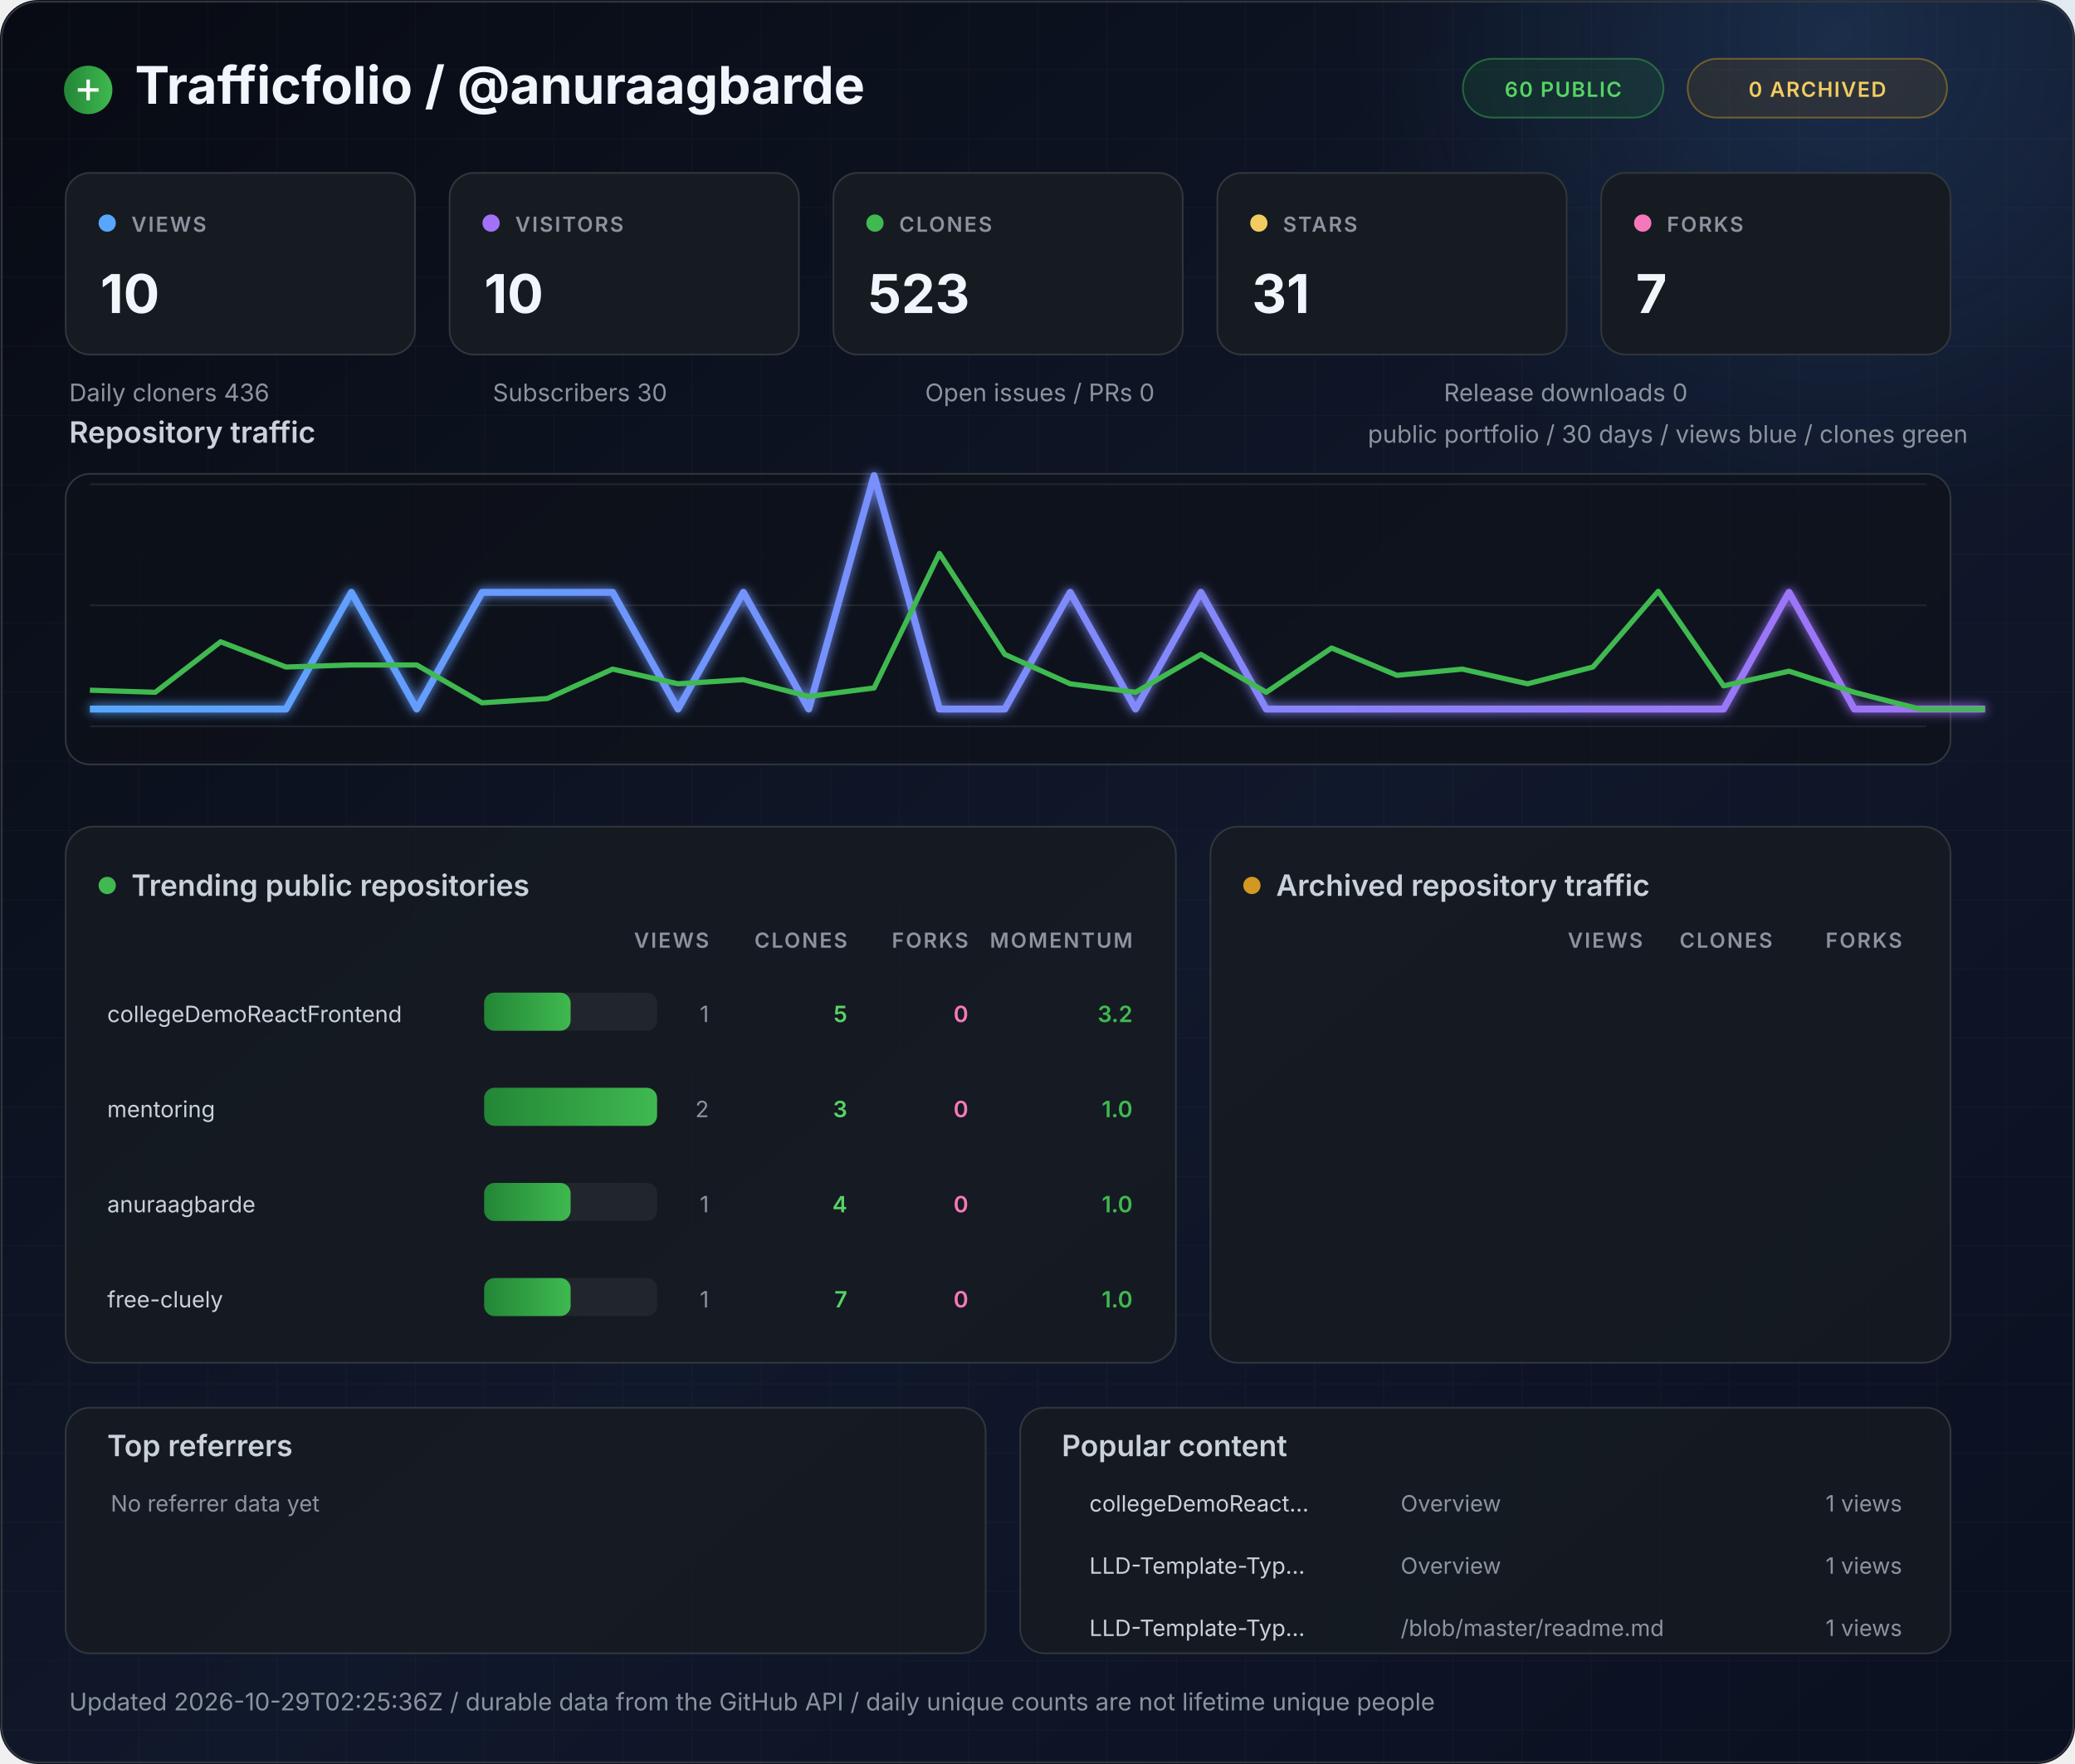
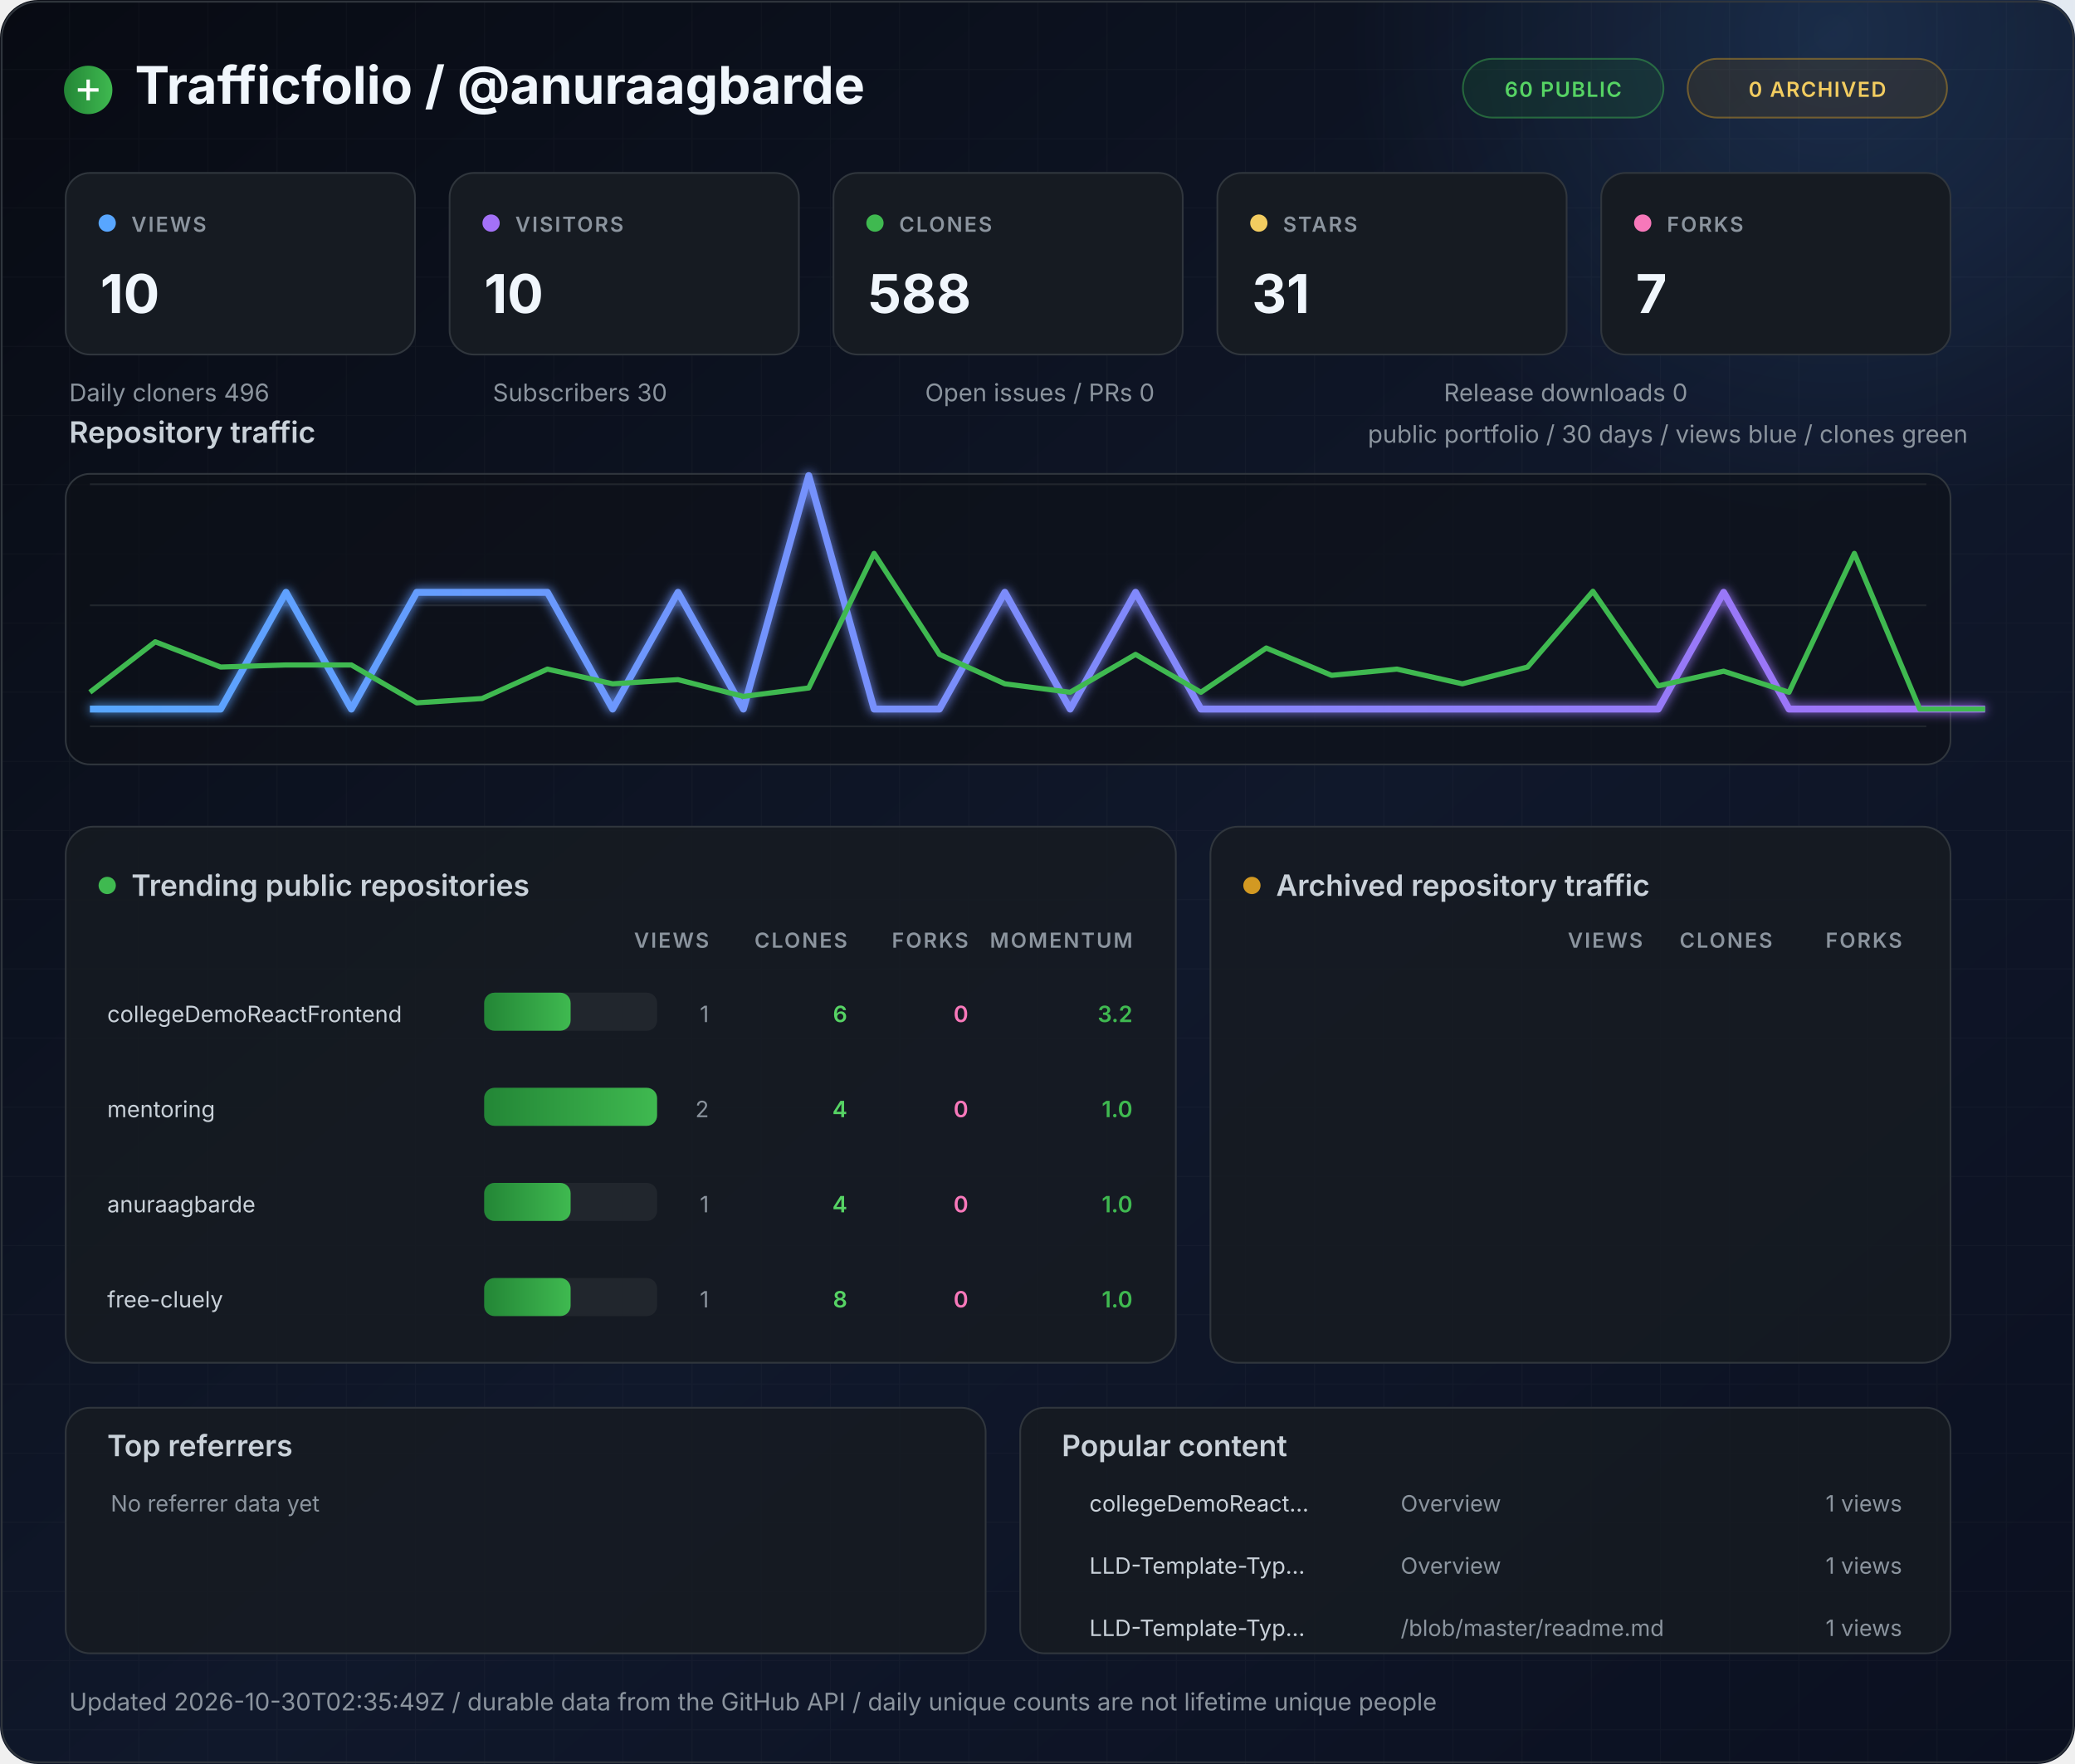
<svg xmlns="http://www.w3.org/2000/svg" width="1200" height="1020" viewBox="0 0 1200 1020" role="img" aria-label="Trafficfolio GitHub analytics dashboard for anuraagbarde">
  <defs>
    <linearGradient id="bg" x1="0" y1="0" x2="1" y2="1">
      <stop stop-color="#080b13" />
      <stop offset=".55" stop-color="#10182b" />
      <stop offset="1" stop-color="#0b1020" />
    </linearGradient>
    <linearGradient id="line" x1="0" y1="0" x2="1" y2="0">
      <stop stop-color="#58a6ff" />
      <stop offset="1" stop-color="#a371f7" />
    </linearGradient>
    <linearGradient id="bar" x1="0" y1="0" x2="1" y2="0">
      <stop stop-color="#238636" />
      <stop offset="1" stop-color="#3fb950" />
    </linearGradient>
    <linearGradient id="archiveBar" x1="0" y1="0" x2="1" y2="0">
      <stop stop-color="#9e6a03" />
      <stop offset="1" stop-color="#f2cc60" />
    </linearGradient>
    <radialGradient id="ambient">
      <stop stop-color="#58a6ff" stop-opacity=".16" />
      <stop offset="1" stop-color="#58a6ff" stop-opacity="0" />
    </radialGradient>
    <pattern id="grid" width="40" height="40" patternUnits="userSpaceOnUse">
      <path d="M40 0H0V40" fill="none" stroke="#ffffff" stroke-opacity=".025" />
    </pattern>
    <filter id="glow">
      <feGaussianBlur stdDeviation="3" result="b" />
      <feMerge>
        <feMergeNode in="b" />
        <feMergeNode in="SourceGraphic" />
      </feMerge>
    </filter>
    <style>
    .title{font:750 30px -apple-system,BlinkMacSystemFont,"Segoe UI",sans-serif;fill:#f0f6fc}
    .subtitle{font:14px -apple-system,BlinkMacSystemFont,"Segoe UI",sans-serif;fill:#8b949e}
    .label{font:600 12px -apple-system,BlinkMacSystemFont,"Segoe UI",sans-serif;fill:#8b949e;letter-spacing:1px}
    .metric{font:700 31px -apple-system,BlinkMacSystemFont,"Segoe UI",sans-serif;fill:#f0f6fc}
    .section{font:600 17px -apple-system,BlinkMacSystemFont,"Segoe UI",sans-serif;fill:#c9d1d9}
    .repo,.value,.trend,.archive,.clone,.fork{font:13px -apple-system,BlinkMacSystemFont,"Segoe UI",sans-serif;fill:#c9d1d9}
    .value{fill:#8b949e} .trend{fill:#3fb950;font-weight:600} .archive{fill:#d29922}
    .clone{fill:#56d364;font-weight:600} .fork{fill:#f778ba;font-weight:600}
    .pill{font:600 12px -apple-system,BlinkMacSystemFont,"Segoe UI",sans-serif;letter-spacing:.7px}
  </style>
  </defs>
  <rect width="1200" height="1020" rx="22" fill="url(#bg)" />
  <rect width="1200" height="1020" rx="22" fill="url(#grid)" />
  <circle cx="1060" cy="20" r="280" fill="url(#ambient)" />
  <rect x="1" y="1" width="1198" height="1018" rx="21" fill="none" stroke="#30363d" />
  <circle cx="51" cy="52" r="14" fill="url(#bar)" />
  <path d="M45 52h12M51 46v12" stroke="#fff" stroke-width="2" />
  <text x="78" y="60" class="title">Trafficfolio / @anuraagbarde</text>
  <rect x="846" y="34" width="116" height="34" rx="17" fill="#238636" fill-opacity=".16" stroke="#3fb950" stroke-opacity=".45" />
  <text x="904" y="56" text-anchor="middle" class="pill" fill="#56d364">60 PUBLIC</text>
  <rect x="976" y="34" width="150" height="34" rx="17" fill="#9e6a03" fill-opacity=".14" stroke="#d29922" stroke-opacity=".45" />
  <text x="1051" y="56" text-anchor="middle" class="pill" fill="#f2cc60">0 ARCHIVED</text>
  <rect x="38" y="100" width="202" height="105" rx="14" fill="#161b22" stroke="#30363d" />
  <circle cx="62" cy="129" r="5" fill="#58a6ff" />
  <text x="76" y="134" class="label">VIEWS</text>
  <text x="58" y="181" class="metric">10</text>
  <rect x="260" y="100" width="202" height="105" rx="14" fill="#161b22" stroke="#30363d" />
  <circle cx="284" cy="129" r="5" fill="#a371f7" />
  <text x="298" y="134" class="label">VISITORS</text>
  <text x="280" y="181" class="metric">10</text>
  <rect x="482" y="100" width="202" height="105" rx="14" fill="#161b22" stroke="#30363d" />
  <circle cx="506" cy="129" r="5" fill="#3fb950" />
  <text x="520" y="134" class="label">CLONES</text>
-   <text x="502" y="181" class="metric">523</text>
+   <text x="502" y="181" class="metric">588</text>
  <rect x="704" y="100" width="202" height="105" rx="14" fill="#161b22" stroke="#30363d" />
  <circle cx="728" cy="129" r="5" fill="#f2cc60" />
  <text x="742" y="134" class="label">STARS</text>
  <text x="724" y="181" class="metric">31</text>
  <rect x="926" y="100" width="202" height="105" rx="14" fill="#161b22" stroke="#30363d" />
  <circle cx="950" cy="129" r="5" fill="#f778ba" />
  <text x="964" y="134" class="label">FORKS</text>
  <text x="946" y="181" class="metric">7</text>
-   <text x="40" y="232" class="subtitle">Daily cloners 436</text>
+   <text x="40" y="232" class="subtitle">Daily cloners 496</text>
  <text x="285" y="232" class="subtitle">Subscribers 30</text>
  <text x="535" y="232" class="subtitle">Open issues / PRs 0</text>
  <text x="835" y="232" class="subtitle">Release downloads 0</text>
  <text x="40" y="256" class="section">Repository traffic</text>
  <text x="1138" y="256" text-anchor="end" class="subtitle">public portfolio / 30 days / views blue / clones green</text>
  <rect x="38" y="274" width="1090" height="168" rx="14" fill="#0d1117" fill-opacity=".62" stroke="#30363d" />
  <line x1="52" y1="420" x2="1114" y2="420" stroke="#21262d" />
  <line x1="52" y1="350" x2="1114" y2="350" stroke="#21262d" />
  <line x1="52" y1="280" x2="1114" y2="280" stroke="#21262d" />
-   <polyline points="52.0,410.0 89.8,410.0 127.6,410.0 165.4,410.0 203.2,342.5 241.0,410.0 278.8,342.5 316.6,342.5 354.3,342.5 392.1,410.0 429.9,342.5 467.7,410.0 505.5,275.0 543.3,410.0 581.1,410.0 618.9,342.5 656.7,410.0 694.5,342.5 732.3,410.0 770.1,410.0 807.9,410.0 845.7,410.0 883.4,410.0 921.2,410.0 959.0,410.0 996.8,410.0 1034.6,342.5 1072.4,410.0 1110.2,410.0 1148.0,410.0" fill="none" stroke="url(#line)" stroke-width="4" stroke-linejoin="round" filter="url(#glow)" />
-   <polyline points="52.0,399.1 89.8,400.3 127.6,371.1 165.4,385.7 203.2,384.5 241.0,384.5 278.8,406.4 316.6,403.9 354.3,386.9 392.1,395.4 429.9,393.0 467.7,402.7 505.5,397.8 543.3,320.0 581.1,378.4 618.9,395.4 656.7,400.3 694.5,378.4 732.3,400.3 770.1,374.7 807.9,390.5 845.7,386.9 883.4,395.4 921.2,385.7 959.0,341.9 996.8,396.6 1034.6,388.1 1072.4,400.3 1110.2,410.0 1148.0,410.0" fill="none" stroke="#3fb950" stroke-width="3" stroke-linejoin="round" />
+   <polyline points="52.0,410.0 89.8,410.0 127.6,410.0 165.4,342.5 203.2,410.0 241.0,342.5 278.8,342.5 316.6,342.5 354.3,410.0 392.1,342.5 429.9,410.0 467.7,275.0 505.5,410.0 543.3,410.0 581.1,342.5 618.9,410.0 656.7,342.5 694.5,410.0 732.3,410.0 770.1,410.0 807.9,410.0 845.7,410.0 883.4,410.0 921.2,410.0 959.0,410.0 996.8,342.5 1034.6,410.0 1072.4,410.0 1110.2,410.0 1148.0,410.0" fill="none" stroke="url(#line)" stroke-width="4" stroke-linejoin="round" filter="url(#glow)" />
+   <polyline points="52.0,400.3 89.8,371.1 127.6,385.7 165.4,384.5 203.2,384.5 241.0,406.4 278.8,403.9 316.6,386.9 354.3,395.4 392.1,393.0 429.9,402.7 467.7,397.8 505.5,320.0 543.3,378.4 581.1,395.4 618.9,400.3 656.7,378.4 694.5,400.3 732.3,374.7 770.1,390.5 807.9,386.9 845.7,395.4 883.4,385.7 921.2,341.9 959.0,396.6 996.8,388.1 1034.6,400.3 1072.4,320.0 1110.2,410.0 1148.0,410.0" fill="none" stroke="#3fb950" stroke-width="3" stroke-linejoin="round" />
  <rect x="38" y="478" width="642" height="310" rx="16" fill="#161b22" fill-opacity=".82" stroke="#30363d" />
  <circle cx="62" cy="512" r="5" fill="#3fb950" />
  <text x="76" y="518" class="section">Trending public repositories</text>
  <text x="410" y="548" text-anchor="end" class="label">VIEWS</text>
  <text x="490" y="548" text-anchor="end" class="label">CLONES</text>
  <text x="560" y="548" text-anchor="end" class="label">FORKS</text>
  <text x="655" y="548" text-anchor="end" class="label">MOMENTUM</text>
  <text x="62" y="591" class="repo">collegeDemoReactFrontend</text>
  <rect x="280" y="574" width="100" height="22" rx="6" fill="#21262d" />
  <rect x="280" y="574" width="50" height="22" rx="6" fill="url(#bar)" />
  <text x="410" y="591" text-anchor="end" class="value">1</text>
-   <text x="490" y="591" text-anchor="end" class="clone">5</text>
+   <text x="490" y="591" text-anchor="end" class="clone">6</text>
  <text x="560" y="591" text-anchor="end" class="fork">0</text>
  <text x="655" y="591" text-anchor="end" class="trend">3.2</text>
  <text x="62" y="646" class="repo">mentoring</text>
  <rect x="280" y="629" width="100" height="22" rx="6" fill="#21262d" />
  <rect x="280" y="629" width="100" height="22" rx="6" fill="url(#bar)" />
  <text x="410" y="646" text-anchor="end" class="value">2</text>
-   <text x="490" y="646" text-anchor="end" class="clone">3</text>
+   <text x="490" y="646" text-anchor="end" class="clone">4</text>
  <text x="560" y="646" text-anchor="end" class="fork">0</text>
  <text x="655" y="646" text-anchor="end" class="trend">1.0</text>
  <text x="62" y="701" class="repo">anuraagbarde</text>
  <rect x="280" y="684" width="100" height="22" rx="6" fill="#21262d" />
  <rect x="280" y="684" width="50" height="22" rx="6" fill="url(#bar)" />
  <text x="410" y="701" text-anchor="end" class="value">1</text>
  <text x="490" y="701" text-anchor="end" class="clone">4</text>
  <text x="560" y="701" text-anchor="end" class="fork">0</text>
  <text x="655" y="701" text-anchor="end" class="trend">1.0</text>
  <text x="62" y="756" class="repo">free-cluely</text>
  <rect x="280" y="739" width="100" height="22" rx="6" fill="#21262d" />
  <rect x="280" y="739" width="50" height="22" rx="6" fill="url(#bar)" />
  <text x="410" y="756" text-anchor="end" class="value">1</text>
-   <text x="490" y="756" text-anchor="end" class="clone">7</text>
+   <text x="490" y="756" text-anchor="end" class="clone">8</text>
  <text x="560" y="756" text-anchor="end" class="fork">0</text>
  <text x="655" y="756" text-anchor="end" class="trend">1.0</text>
  <rect x="700" y="478" width="428" height="310" rx="16" fill="#161b22" fill-opacity=".82" stroke="#30363d" />
  <circle cx="724" cy="512" r="5" fill="#d29922" />
  <text x="738" y="518" class="section">Archived repository traffic</text>
  <text x="950" y="548" text-anchor="end" class="label">VIEWS</text>
  <text x="1025" y="548" text-anchor="end" class="label">CLONES</text>
  <text x="1100" y="548" text-anchor="end" class="label">FORKS</text>
  <rect x="38" y="814" width="532" height="142" rx="14" fill="#161b22" fill-opacity=".82" stroke="#30363d" />
  <text x="62" y="842" class="section">Top referrers</text>
  <text x="64" y="874" class="value">No referrer data yet</text>
  <rect x="590" y="814" width="538" height="142" rx="14" fill="#161b22" fill-opacity=".82" stroke="#30363d" />
  <text x="614" y="842" class="section">Popular content</text>
  <text x="630" y="874" class="repo">collegeDemoReact...</text>
  <text x="810" y="874" class="value">Overview</text>
  <text x="1100" y="874" text-anchor="end" class="value">1 views</text>
  <text x="630" y="910" class="repo">LLD-Template-Typ...</text>
  <text x="810" y="910" class="value">Overview</text>
  <text x="1100" y="910" text-anchor="end" class="value">1 views</text>
  <text x="630" y="946" class="repo">LLD-Template-Typ...</text>
  <text x="810" y="946" class="value">/blob/master/readme.md</text>
  <text x="1100" y="946" text-anchor="end" class="value">1 views</text>
-   <text x="40" y="989" class="subtitle">Updated 2026-10-29T02:25:36Z / durable data from the GitHub API / daily unique counts are not lifetime unique people</text>
+   <text x="40" y="989" class="subtitle">Updated 2026-10-30T02:35:49Z / durable data from the GitHub API / daily unique counts are not lifetime unique people</text>
</svg>
